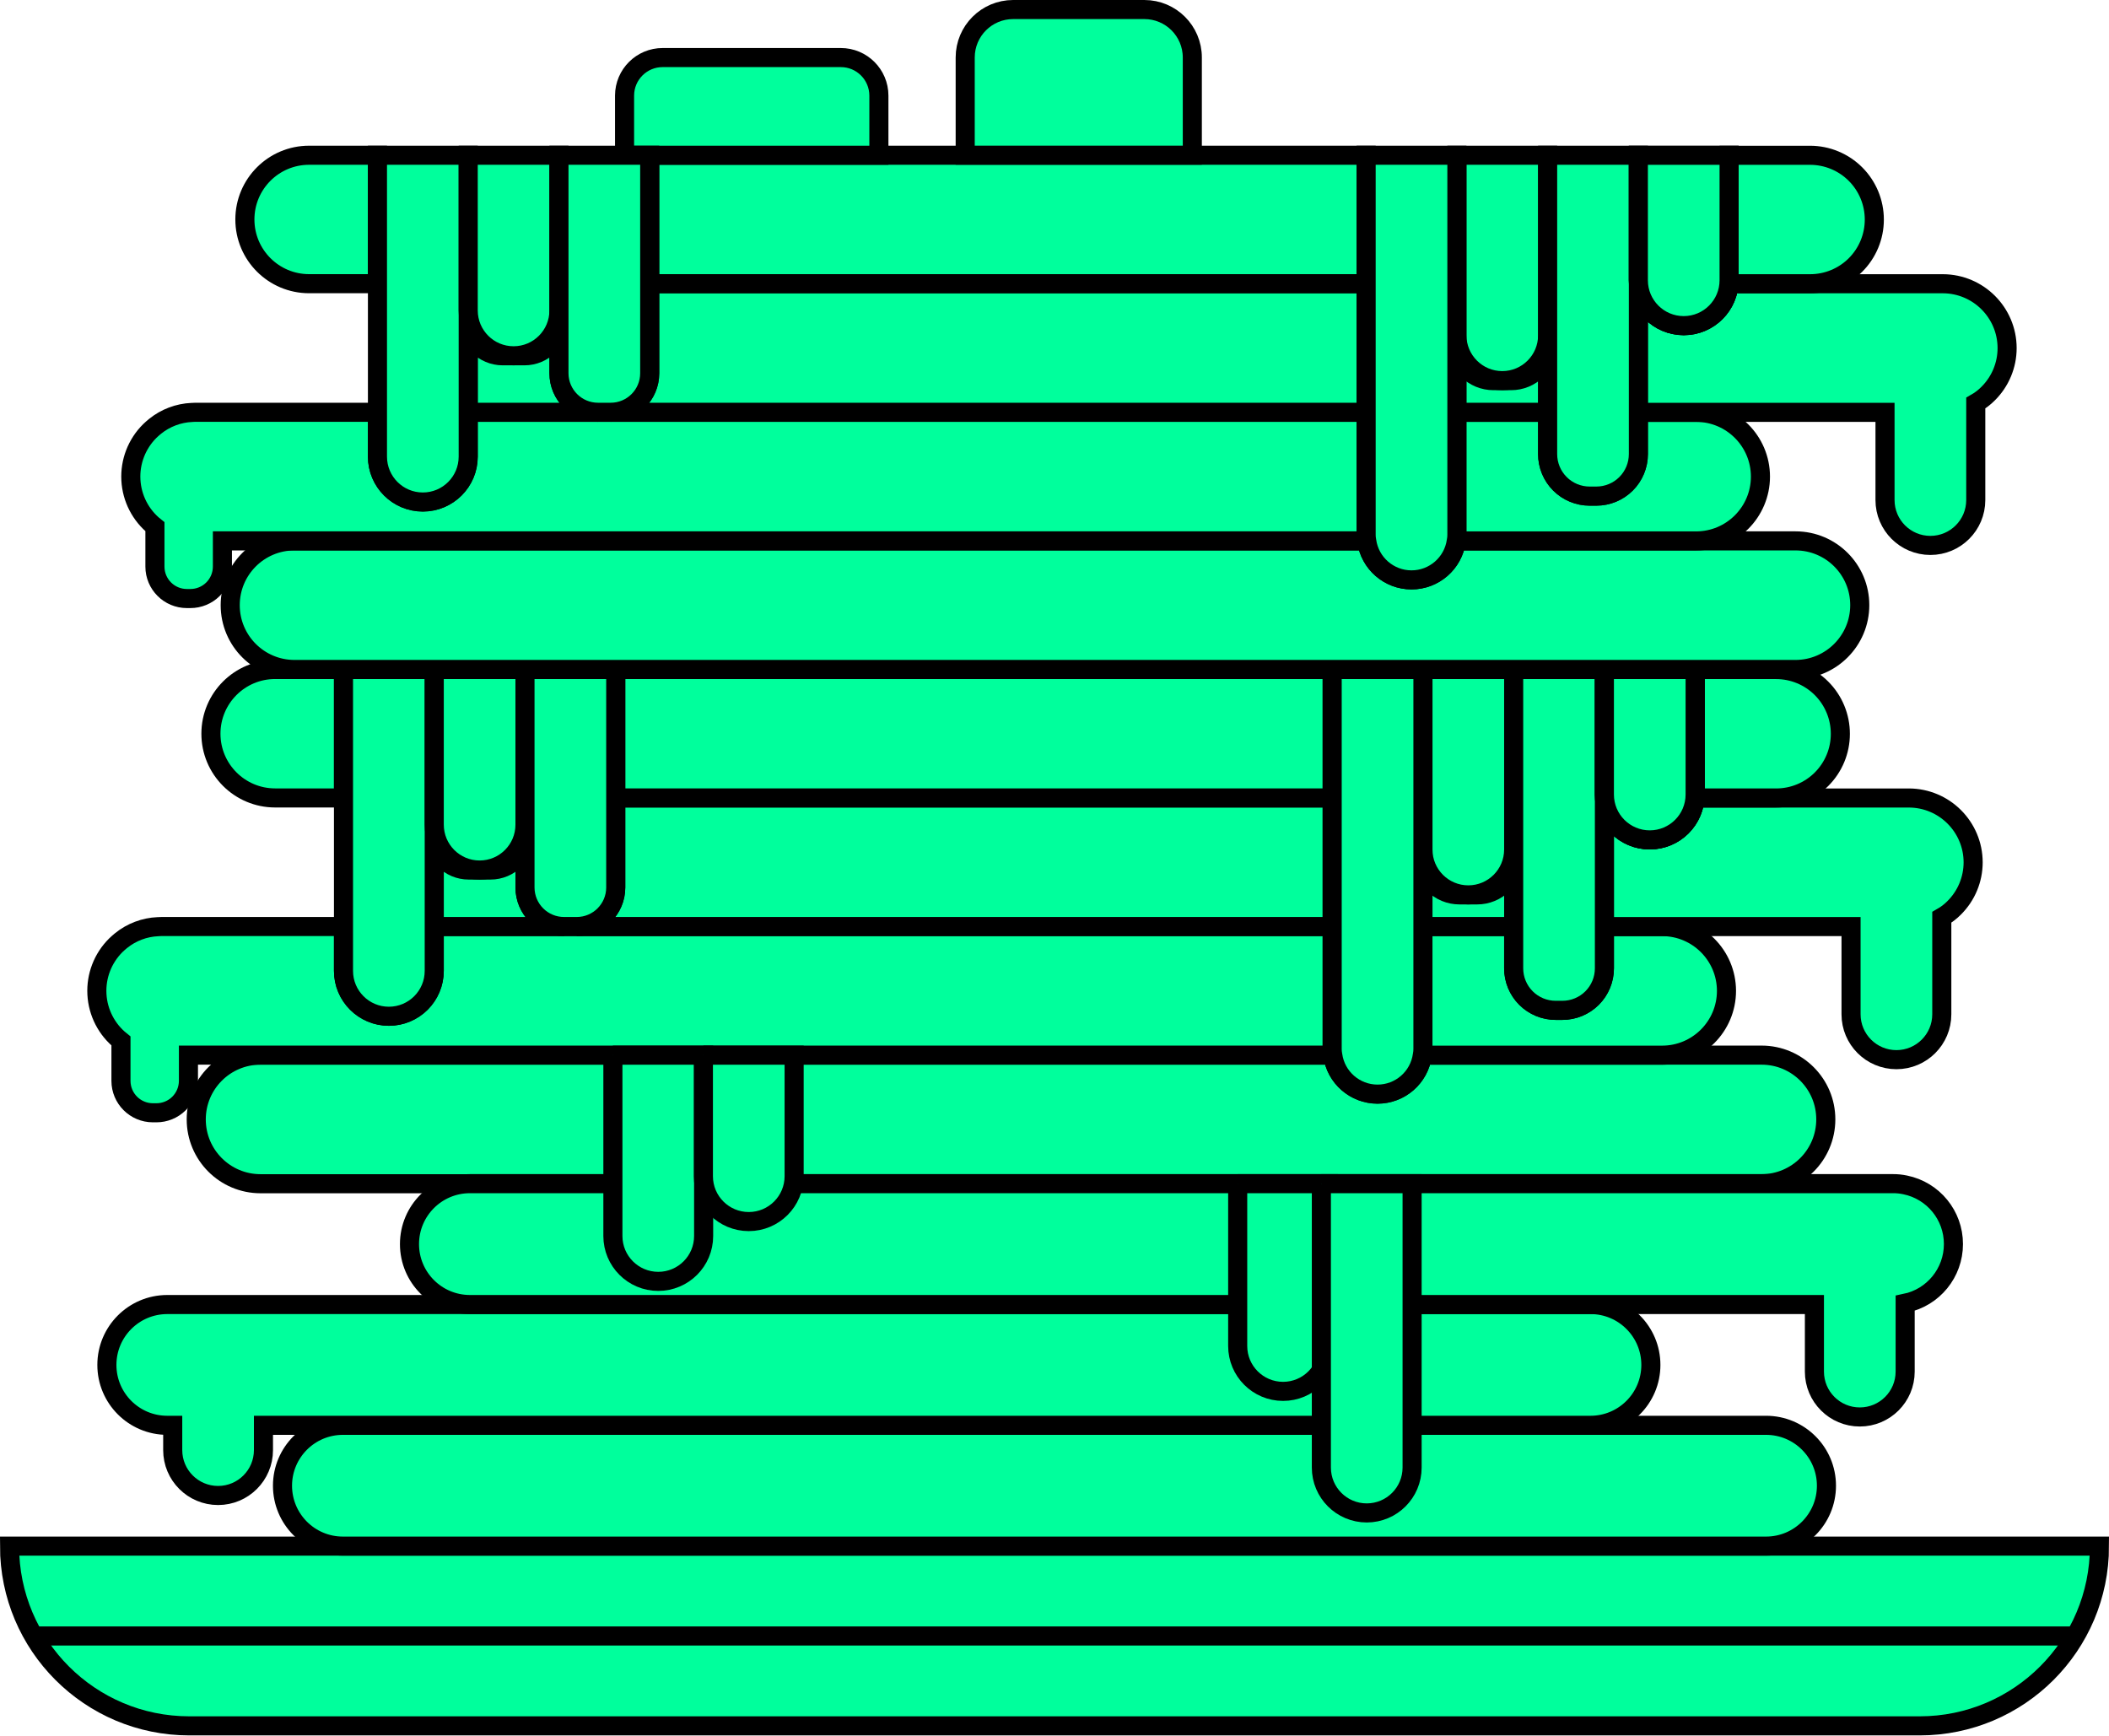
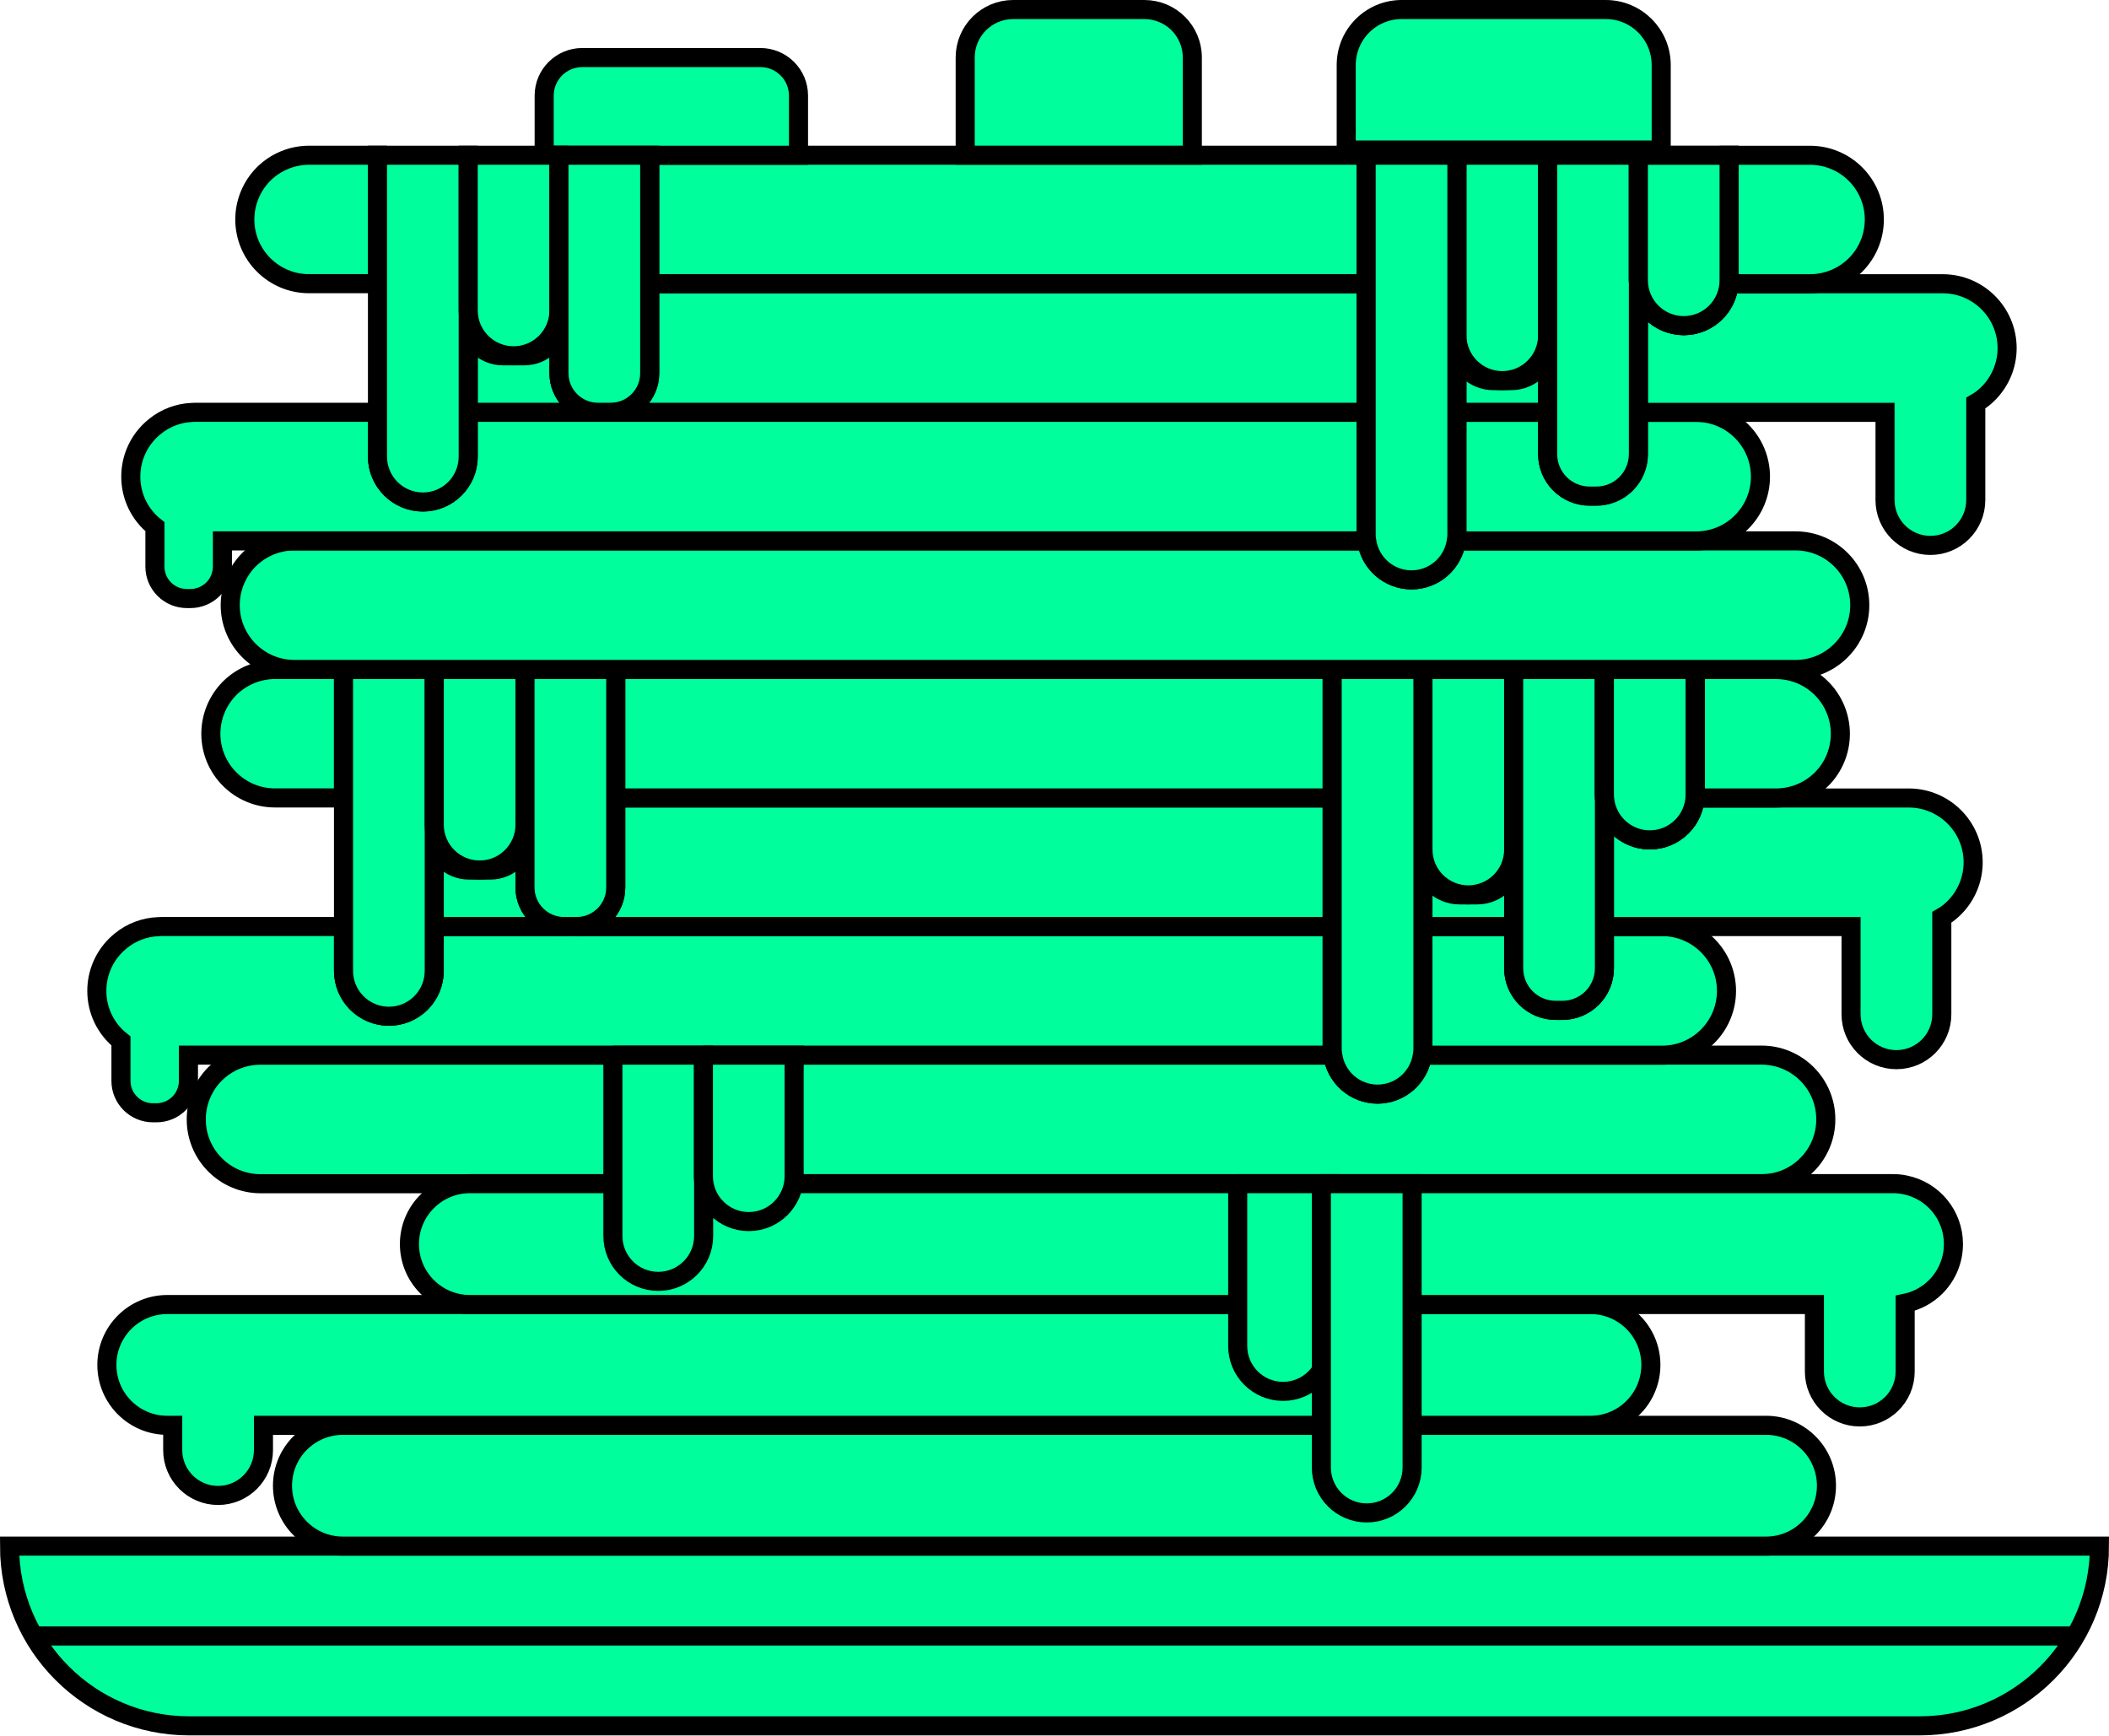
<svg xmlns="http://www.w3.org/2000/svg" id="Livello_1" data-name="Livello 1" viewBox="0 0 221.036 181.893">
  <defs>
    <style>.cls-1{fill:#00ff9c;stroke:#000;stroke-miterlimit:10;stroke-width:2px;}</style>
  </defs>
-   <path class="cls-1" d="M384.273,296.323a6.748,6.748,0,0,1-6.724,6.739H220.225a6.739,6.739,0,1,1,0-13.479h112.374a4.74,4.74,0,0,0,9.39,0h35.56A6.732,6.732,0,0,1,384.273,296.323Z" transform="translate(-192.9181 -178.9909)" />
-   <path class="cls-1" d="M332.599,289.583h-119.931V292.279a3.351,3.351,0,0,1-3.362,3.347h-.363a3.348,3.348,0,0,1-3.347-3.347v-4.18a6.726,6.726,0,0,1-.545-10.026c.167-.167.364-.333.545-.485a6.602,6.602,0,0,1,3.877-1.469,2.451,2.451,0,0,1,.333-.015h19.113v4.649a4.755,4.755,0,0,0,9.511,0v-4.649h94.109v12.812A3.207,3.207,0,0,0,332.599,289.583Z" transform="translate(-192.9181 -178.9909)" />
-   <path class="cls-1" d="M373.864,282.849a6.748,6.748,0,0,1-6.739,6.739H341.985a3.213,3.213,0,0,0,.061-.666V276.11h9.511v4.377a4.402,4.402,0,0,0,4.407,4.407H356.66a4.402,4.402,0,0,0,4.407-4.407v-4.377H367.125A6.745,6.745,0,0,1,373.864,282.849Z" transform="translate(-192.9181 -178.9909)" />
-   <path class="cls-1" d="M399.716,269.37a6.719,6.719,0,0,1-1.984,4.771,5.963,5.963,0,0,1-1.302 1v10.162a4.755,4.755,0,0,1-9.511,0v-9.193h-25.852v-13.842a4.755,4.755,0,1,0,9.511,0v.364h22.399A6.754,6.754,0,0,1,399.716,269.37Z" transform="translate(-192.9181 -178.9909)" />
-   <path class="cls-1" d="M252.045,276.104H238.429v-9.541a3.62,3.62,0,0,0,3.62,3.62h2.272a3.62,3.62,0,0,0,3.62-3.62v5.452A4.095,4.095,0,0,0,252.045,276.104Z" transform="translate(-192.9181 -178.9909)" />
-   <path class="cls-1" d="M332.539,262.626v13.479h-79.177a4.091,4.091,0,0,0,4.089-4.089v-9.39Z" transform="translate(-192.9181 -178.9909)" />
-   <path class="cls-1" d="M351.56,268.956v7.148h-9.511v-7.148a3.826,3.826,0,0,0,3.832,3.832h1.848A3.826,3.826,0,0,0,351.56,268.956Z" transform="translate(-192.9181 -178.9909)" />
-   <path class="cls-1" d="M228.919,249.162v13.464h-7.163a6.732,6.732,0,1,1,0-13.464Z" transform="translate(-192.9181 -178.9909)" />
+   <path class="cls-1" d="M720.812-516.45a6.706,6.706,0,0,1-1.969,4.755,6.683,6.683,0,0,1-4.755,1.984H556.765a6.745,6.745,0,0,1-6.739-6.739,6.769,6.769,0,0,1,1.969-4.771,6.769,6.769,0,0,1,4.771-1.969h112.374a4.751,4.751,0,0,0,4.695,4.089,4.751,4.751,0,0,0,4.695-4.089h35.56A6.732,6.732,0,0,1,720.812-516.45Z" transform="translate(-529.4574 633.782)" />
+   <path class="cls-1" d="M669.139-523.19h-119.931v2.696a3.351,3.351,0,0,1-3.362,3.347H545.482a3.348,3.348,0,0,1-3.347-3.347v-4.18a6.681,6.681,0,0,1-2.529-5.255,6.719,6.719,0,0,1,1.984-4.771c.167-.167.364-.333.545-.485a6.602,6.602,0,0,1,3.877-1.469,2.451,2.451,0,0,1,.333-.015h19.113v4.649a4.764,4.764,0,0,0,4.755,4.755,4.754,4.754,0,0,0,4.755-4.755v-4.649H669.078v12.812A3.207,3.207,0,0,0,669.139-523.19Z" transform="translate(-529.4574 633.782)" />
+   <path class="cls-1" d="M710.404-529.924a6.719,6.719,0,0,1-1.984,4.771,6.707,6.707,0,0,1-4.755,1.969H678.524a3.214,3.214,0,0,0,.061-.666v-12.812h9.511v4.377a4.402,4.402,0,0,0,4.407,4.407h.697a4.402,4.402,0,0,0,4.407-4.407v-4.377h6.058A6.745,6.745,0,0,1,710.404-529.924Z" transform="translate(-529.4574 633.782)" />
+   <path class="cls-1" d="M736.256-543.403a6.719,6.719,0,0,1-1.984,4.771,5.962,5.962,0,0,1-1.302 1v10.162a4.754,4.754,0,0,1-4.755,4.755,4.754,4.754,0,0,1-4.755-4.755v-9.193h-25.852v-13.842a4.764,4.764,0,0,0,4.755,4.755,4.754,4.754,0,0,0,4.755-4.755v.364h22.399A6.754,6.754,0,0,1,736.256-543.403Z" transform="translate(-529.4574 633.782)" />
+   <path class="cls-1" d="M588.584-536.668H574.969v-9.541a3.62,3.62,0,0,0,3.62,3.62h2.272a3.62,3.62,0,0,0,3.62-3.62v5.452A4.095,4.095,0,0,0,588.584-536.668Z" transform="translate(-529.4574 633.782)" />
+   <path class="cls-1" d="M669.078-550.147v13.479H589.901a4.091,4.091,0,0,0,4.089-4.089v-9.39Z" transform="translate(-529.4574 633.782)" />
+   <path class="cls-1" d="M688.1-543.817v7.148h-9.511v-7.148a3.826,3.826,0,0,0,3.832,3.832h1.848A3.826,3.826,0,0,0,688.1-543.817Z" transform="translate(-529.4574 633.782)" />
+   <path class="cls-1" d="M565.458-563.611v13.464h-7.163a6.732,6.732,0,0,1-6.739-6.724,6.769,6.769,0,0,1,1.969-4.771,6.769,6.769,0,0,1,4.771-1.969Z" transform="translate(-529.4574 633.782)" />
  <rect class="cls-1" x="64.533" y="70.171" width="75.088" height="13.464" />
-   <path class="cls-1" d="M385.798,255.907a6.722,6.722,0,0,1-6.739,6.724h-8.481V249.167h8.481A6.735,6.735,0,0,1,385.798,255.907Z" transform="translate(-192.9181 -178.9909)" />
-   <path class="cls-1" d="M238.429,249.162v31.592a4.755,4.755,0,0,1-9.511,0V249.162Z" transform="translate(-192.9181 -178.9909)" />
-   <path class="cls-1" d="M247.94,249.162v16.265a4.755,4.755,0,0,1-4.755,4.755h0a4.755,4.755,0,0,1-4.755-4.755V249.162Z" transform="translate(-192.9181 -178.9909)" />
-   <path class="cls-1" d="M257.451,249.162v22.853a4.091,4.091,0,0,1-4.089,4.089h-1.318a4.095,4.095,0,0,1-4.104-4.089V249.162Z" transform="translate(-192.9181 -178.9909)" />
-   <path class="cls-1" d="M351.56,249.162v18.87a4.755,4.755,0,0,1-4.755,4.755h0a4.755,4.755,0,0,1-4.755-4.755V249.162Z" transform="translate(-192.9181 -178.9909)" />
-   <path class="cls-1" d="M361.071,249.162v31.319a4.402,4.402,0,0,1-4.407,4.407h-.697a4.402,4.402,0,0,1-4.407-4.407V249.162Z" transform="translate(-192.9181 -178.9909)" />
-   <path class="cls-1" d="M342.05,249.162v39.755a3.213,3.213,0,0,1-.061.666,4.74,4.74,0,0,1-9.39,0,3.207,3.207,0,0,1-.061-.666V249.162Z" transform="translate(-192.9181 -178.9909)" />
-   <path class="cls-1" d="M370.578,249.167v13.1a4.755,4.755,0,1,1-9.511,0V249.167Z" transform="translate(-192.9181 -178.9909)" />
-   <path class="cls-1" d="M370.578,249.167v13.1a4.755,4.755,0,1,1-9.511,0V249.167Z" transform="translate(-192.9181 -178.9909)" />
-   <path class="cls-1" d="M387.833,242.423a6.748,6.748,0,0,1-6.724,6.739H223.785a6.739,6.739,0,1,1,0-13.479h112.374a4.74,4.74,0,0,0,9.39,0h35.56A6.732,6.732,0,0,1,387.833,242.423Z" transform="translate(-192.9181 -178.9909)" />
-   <path class="cls-1" d="M336.159,235.683h-119.931V238.379a3.351,3.351,0,0,1-3.362,3.347h-.363a3.348,3.348,0,0,1-3.347-3.347v-4.18a6.726,6.726,0,0,1-.545-10.026c.167-.167.364-.333.545-.485a6.602,6.602,0,0,1,3.877-1.469,2.451,2.451,0,0,1,.333-.015H232.478v4.649a4.755,4.755,0,0,0,9.511,0v-4.649H336.099V235.017A3.207,3.207,0,0,0,336.159,235.683Z" transform="translate(-192.9181 -178.9909)" />
-   <path class="cls-1" d="M377.424,228.949a6.748,6.748,0,0,1-6.739,6.739H345.545a3.213,3.213,0,0,0,.061-.666V222.21h9.511v4.377a4.402,4.402,0,0,0,4.407,4.407h.697a4.402,4.402,0,0,0,4.407-4.407v-4.377h6.058A6.745,6.745,0,0,1,377.424,228.949Z" transform="translate(-192.9181 -178.9909)" />
-   <path class="cls-1" d="M403.276,215.47a6.719,6.719,0,0,1-1.984,4.771,5.963,5.963,0,0,1-1.302 1v10.162a4.755,4.755,0,1,1-9.511,0v-9.193H364.627V208.367a4.755,4.755,0,0,0,9.511,0v.364h22.399A6.754,6.754,0,0,1,403.276,215.47Z" transform="translate(-192.9181 -178.9909)" />
-   <path class="cls-1" d="M255.604,222.204H241.989v-9.541a3.62,3.62,0,0,0,3.62,3.62h2.272a3.62,3.62,0,0,0,3.62-3.62v5.452A4.095,4.095,0,0,0,255.604,222.204Z" transform="translate(-192.9181 -178.9909)" />
-   <path class="cls-1" d="M336.099,208.726v13.479H256.922a4.091,4.091,0,0,0,4.089-4.089v-9.39Z" transform="translate(-192.9181 -178.9909)" />
-   <path class="cls-1" d="M355.12,215.056v7.148h-9.511v-7.148a3.826,3.826,0,0,0,3.832,3.832h1.848A3.826,3.826,0,0,0,355.12,215.056Z" transform="translate(-192.9181 -178.9909)" />
-   <path class="cls-1" d="M232.478,195.262v13.464H225.315a6.732,6.732,0,1,1,0-13.464Z" transform="translate(-192.9181 -178.9909)" />
+   <path class="cls-1" d="M722.338-556.866A6.733,6.733,0,0,1,720.369-552.111a6.769,6.769,0,0,1-4.771,1.969h-8.481V-563.606h8.481A6.735,6.735,0,0,1,722.338-556.866Z" transform="translate(-529.4574 633.782)" />
+   <path class="cls-1" d="M574.969-563.611V-532.019a4.754,4.754,0,0,1-4.755,4.755,4.764,4.764,0,0,1-4.755-4.755v-31.592Z" transform="translate(-529.4574 633.782)" />
+   <path class="cls-1" d="M584.48-563.611v16.265a4.755,4.755,0,0,1-4.755,4.755h0a4.755,4.755,0,0,1-4.755-4.755v-16.265Z" transform="translate(-529.4574 633.782)" />
+   <path class="cls-1" d="M593.991-563.611v22.853a4.091,4.091,0,0,1-4.089,4.089h-1.318a4.095,4.095,0,0,1-4.104-4.089v-22.853Z" transform="translate(-529.4574 633.782)" />
+   <path class="cls-1" d="M688.1-563.611v18.87a4.755,4.755,0,0,1-4.755,4.755h0a4.755,4.755,0,0,1-4.755-4.755v-18.87Z" transform="translate(-529.4574 633.782)" />
+   <path class="cls-1" d="M697.611-563.611v31.319a4.402,4.402,0,0,1-4.407,4.407h-.697a4.402,4.402,0,0,1-4.407-4.407v-31.319Z" transform="translate(-529.4574 633.782)" />
+   <path class="cls-1" d="M678.589-563.611v39.755a3.214,3.214,0,0,1-.061.666,4.751,4.751,0,0,1-4.695,4.089,4.751,4.751,0,0,1-4.695-4.089,3.207,3.207,0,0,1-.061-.666v-39.755Z" transform="translate(-529.4574 633.782)" />
+   <path class="cls-1" d="M707.117-563.606v13.1a4.754,4.754,0,0,1-4.755,4.755,4.764,4.764,0,0,1-4.755-4.755V-563.606Z" transform="translate(-529.4574 633.782)" />
+   <path class="cls-1" d="M707.117-563.606v13.1a4.754,4.754,0,0,1-4.755,4.755,4.764,4.764,0,0,1-4.755-4.755V-563.606Z" transform="translate(-529.4574 633.782)" />
+   <path class="cls-1" d="M724.372-570.35a6.706,6.706,0,0,1-1.969,4.755,6.683,6.683,0,0,1-4.755,1.984H560.325a6.745,6.745,0,0,1-6.739-6.739,6.769,6.769,0,0,1,1.969-4.771,6.769,6.769,0,0,1,4.771-1.969h112.374a4.751,4.751,0,0,0,4.695,4.089,4.751,4.751,0,0,0,4.695-4.089H717.648A6.732,6.732,0,0,1,724.372-570.35Z" transform="translate(-529.4574 633.782)" />
+   <path class="cls-1" d="M672.698-577.09h-119.931v2.696a3.351,3.351,0,0,1-3.362,3.347h-.363a3.348,3.348,0,0,1-3.347-3.347v-4.18a6.681,6.681,0,0,1-2.529-5.255,6.719,6.719,0,0,1,1.984-4.771c.167-.167.364-.333.545-.485a6.602,6.602,0,0,1,3.877-1.469,2.451,2.451,0,0,1,.333-.015h19.113v4.649a4.764,4.764,0,0,0,4.755,4.755,4.754,4.754,0,0,0,4.755-4.755v-4.649h94.109v12.812A3.207,3.207,0,0,0,672.698-577.09Z" transform="translate(-529.4574 633.782)" />
+   <path class="cls-1" d="M713.964-583.824a6.719,6.719,0,0,1-1.984,4.771,6.707,6.707,0,0,1-4.755,1.969H682.084a3.214,3.214,0,0,0,.061-.666v-12.812h9.511v4.377a4.402,4.402,0,0,0,4.407,4.407h.697a4.402,4.402,0,0,0,4.407-4.407v-4.377h6.058A6.745,6.745,0,0,1,713.964-583.824Z" transform="translate(-529.4574 633.782)" />
+   <path class="cls-1" d="M739.816-597.303a6.719,6.719,0,0,1-1.984,4.771,5.963,5.963,0,0,1-1.302 1v10.162a4.754,4.754,0,0,1-4.755,4.755,4.754,4.754,0,0,1-4.755-4.755v-9.193h-25.852v-13.842a4.764,4.764,0,0,0,4.755,4.755,4.754,4.754,0,0,0,4.755-4.755v.364h22.399A6.754,6.754,0,0,1,739.816-597.303Z" transform="translate(-529.4574 633.782)" />
+   <path class="cls-1" d="M592.144-590.568H578.529v-9.541a3.62,3.62,0,0,0,3.62,3.62H584.42a3.62,3.62,0,0,0,3.62-3.62v5.452A4.095,4.095,0,0,0,592.144-590.568Z" transform="translate(-529.4574 633.782)" />
+   <path class="cls-1" d="M672.638-604.047v13.479H593.461a4.091,4.091,0,0,0,4.089-4.089v-9.39Z" transform="translate(-529.4574 633.782)" />
+   <path class="cls-1" d="M691.66-597.717v7.148h-9.511v-7.148a3.826,3.826,0,0,0,3.832,3.832H687.828A3.826,3.826,0,0,0,691.66-597.717Z" transform="translate(-529.4574 633.782)" />
+   <path class="cls-1" d="M569.018-617.511v13.464h-7.163a6.732,6.732,0,0,1-6.739-6.724,6.769,6.769,0,0,1,1.969-4.771,6.769,6.769,0,0,1,4.771-1.969Z" transform="translate(-529.4574 633.782)" />
  <rect class="cls-1" x="68.093" y="16.271" width="75.088" height="13.464" />
-   <path class="cls-1" d="M389.358,202.007a6.722,6.722,0,0,1-6.739,6.724h-8.481V195.267h8.481A6.735,6.735,0,0,1,389.358,202.007Z" transform="translate(-192.9181 -178.9909)" />
-   <path class="cls-1" d="M285.031,189.007v6.255H258.376v-6.255a3.991,3.991,0,0,1,3.998-3.983h18.658A3.991,3.991,0,0,1,285.031,189.007Z" transform="translate(-192.9181 -178.9909)" />
+   <path class="cls-1" d="M725.898-610.766a6.733,6.733,0,0,1-1.969,4.755,6.769,6.769,0,0,1-4.771,1.969h-8.481v-13.464h8.481A6.735,6.735,0,0,1,725.898-610.766Z" transform="translate(-529.4574 633.782)" />
+   <path class="cls-1" d="M613.145-623.766v6.255H586.49v-6.255a3.991,3.991,0,0,1,3.998-3.983h18.658A3.991,3.991,0,0,1,613.145-623.766Z" transform="translate(-529.4574 633.782)" />
  <path class="cls-1" d="M106.184,1h13.753a5.025,5.025,0,0,1,5.025,5.025V16.266a0,0,0,0,1,0,0H101.159a0,0,0,0,1,0,0V6.025A5.025,5.025,0,0,1,106.184,1Z" />
-   <path class="cls-1" d="M241.989,195.262v31.592a4.755,4.755,0,0,1-9.511,0V195.262Z" transform="translate(-192.9181 -178.9909)" />
-   <path class="cls-1" d="M251.5,195.262v16.266a4.755,4.755,0,0,1-4.755,4.755h0a4.755,4.755,0,0,1-4.755-4.755V195.262Z" transform="translate(-192.9181 -178.9909)" />
-   <path class="cls-1" d="M261.011,195.262V218.115a4.091,4.091,0,0,1-4.089,4.089h-1.318a4.095,4.095,0,0,1-4.104-4.089V195.262Z" transform="translate(-192.9181 -178.9909)" />
-   <path class="cls-1" d="M355.12,195.262v18.87a4.755,4.755,0,0,1-4.755,4.755h0a4.755,4.755,0,0,1-4.755-4.755V195.262Z" transform="translate(-192.9181 -178.9909)" />
-   <path class="cls-1" d="M364.631,195.262v31.319a4.402,4.402,0,0,1-4.407,4.407h-.697a4.402,4.402,0,0,1-4.407-4.407V195.262Z" transform="translate(-192.9181 -178.9909)" />
-   <path class="cls-1" d="M345.609,195.262V235.017a3.213,3.213,0,0,1-.061.666,4.74,4.74,0,0,1-9.39,0,3.207,3.207,0,0,1-.061-.666V195.262Z" transform="translate(-192.9181 -178.9909)" />
-   <path class="cls-1" d="M374.138,195.267v13.1a4.755,4.755,0,0,1-9.511,0V195.267Z" transform="translate(-192.9181 -178.9909)" />
-   <path class="cls-1" d="M374.138,195.267v13.1a4.755,4.755,0,0,1-9.511,0V195.267Z" transform="translate(-192.9181 -178.9909)" />
-   <path class="cls-1" d="M1,162.056H220.036a0,0,0,0,1,0,0v0a18.838,18.838,0,0,1-18.838,18.838H19.838A18.838,18.838,0,0,1,1,162.056v0A0,0,0,0,1,1,162.056Z" />
+   <path class="cls-1" d="M146.905,1h21.387a5.812,5.812,0,0,1,5.812,5.812V15.726a0,0,0,0,1,0,0H141.093a0,0,0,0,1,0,0V6.812A5.812,5.812,0,0,1,146.905,1Z" />
+   <path class="cls-1" d="M578.529-617.511V-585.919a4.754,4.754,0,0,1-4.755,4.755,4.764,4.764,0,0,1-4.755-4.755v-31.592Z" transform="translate(-529.4574 633.782)" />
+   <path class="cls-1" d="M588.039-617.511v16.266a4.755,4.755,0,0,1-4.755,4.755h0a4.755,4.755,0,0,1-4.755-4.755v-16.265Z" transform="translate(-529.4574 633.782)" />
+   <path class="cls-1" d="M597.55-617.511v22.853a4.091,4.091,0,0,1-4.089,4.089h-1.318a4.095,4.095,0,0,1-4.104-4.089v-22.853Z" transform="translate(-529.4574 633.782)" />
+   <path class="cls-1" d="M691.66-617.511v18.87a4.755,4.755,0,0,1-4.755,4.755h0a4.755,4.755,0,0,1-4.755-4.755v-18.87Z" transform="translate(-529.4574 633.782)" />
+   <path class="cls-1" d="M701.171-617.511v31.319a4.402,4.402,0,0,1-4.407,4.407h-.697a4.402,4.402,0,0,1-4.407-4.407v-31.319Z" transform="translate(-529.4574 633.782)" />
+   <path class="cls-1" d="M682.149-617.511v39.755a3.214,3.214,0,0,1-.061.666,4.751,4.751,0,0,1-4.695,4.089,4.751,4.751,0,0,1-4.695-4.089,3.207,3.207,0,0,1-.061-.666v-39.755Z" transform="translate(-529.4574 633.782)" />
+   <path class="cls-1" d="M710.677-617.506v13.1a4.754,4.754,0,0,1-4.755,4.755,4.764,4.764,0,0,1-4.755-4.755v-13.1Z" transform="translate(-529.4574 633.782)" />
+   <path class="cls-1" d="M710.677-617.506v13.1a4.754,4.754,0,0,1-4.755,4.755,4.764,4.764,0,0,1-4.755-4.755v-13.1Z" transform="translate(-529.4574 633.782)" />
+   <path class="cls-1" d="M1,162.056H220.036a0,0,0,0,1,0,0v0a18.838,18.838,0,0,1-18.838,18.838H19.838A18.838,18.838,0,0,1,1,162.056v0a0,0,0,0,1,0,0Z" />
  <line class="cls-1" x1="3.838" y1="171.474" x2="217.191" y2="171.474" />
  <rect class="cls-1" x="29.607" y="149.392" width="161.816" height="12.663" rx="6.332" />
-   <path class="cls-1" d="M365.94,322.054a6.333,6.333,0,0,1-6.33,6.33H220.53v2.6a4.755,4.755,0,0,1-9.51,0v-2.6h-.57a6.33,6.33,0,0,1,0-12.66H359.61A6.331,6.331,0,0,1,365.94,322.054Z" transform="translate(-192.9181 -178.9909)" />
-   <path class="cls-1" d="M397.65,309.384a6.332,6.332,0,0,1-5.06,6.21v7.16a4.755,4.755,0,0,1-9.51,0v-7.03H242.17a6.335,6.335,0,0,1,0-12.67H391.32a5.948,5.948,0,0,1,1.27.13A6.321,6.321,0,0,1,397.65,309.384Z" transform="translate(-192.9181 -178.9909)" />
+   <path class="cls-1" d="M702.479-490.719a6.31,6.31,0,0,1-1.86,4.48,6.302,6.302,0,0,1-4.47,1.85h-139.08v2.6a4.754,4.754,0,0,1-4.75,4.75,4.756,4.756,0,0,1-4.76-4.75v-2.6h-.57a6.331,6.331,0,0,1-6.33-6.33,6.31,6.31,0,0,1,1.86-4.48,6.302,6.302,0,0,1,4.47-1.85h149.16A6.331,6.331,0,0,1,702.479-490.719Z" transform="translate(-529.4574 633.782)" />
+   <path class="cls-1" d="M734.189-503.389a6.326,6.326,0,0,1-1.85,4.48,6.313,6.313,0,0,1-3.21,1.73v7.16a4.756,4.756,0,0,1-4.76,4.75,4.754,4.754,0,0,1-4.75-4.75v-7.03h-140.91a6.342,6.342,0,0,1-6.34-6.34,6.287,6.287,0,0,1,1.86-4.47,6.311,6.311,0,0,1,4.48-1.86h149.15a5.948,5.948,0,0,1,1.27.13A6.321,6.321,0,0,1,734.189-503.389Z" transform="translate(-529.4574 633.782)" />
  <path class="cls-1" d="M129.717,124.066h9.511a0,0,0,0,1,0,0v17.014a4.755,4.755,0,0,1-4.755,4.755h0a4.755,4.755,0,0,1-4.755-4.755V124.066A0,0,0,0,1,129.717,124.066Z" />
-   <path class="cls-1" d="M138.486,124.066h9.511a0,0,0,0,1,0,0v29.755a4.755,4.755,0,0,1-4.755,4.755h0a4.755,4.755,0,0,1-4.755-4.755V124.066A0,0,0,0,1,138.486,124.066Z" />
+   <path class="cls-1" d="M138.486,124.066h9.511a0,0,0,0,1,0,0v29.755a4.755,4.755,0,0,1-4.755,4.755h0a4.755,4.755,0,0,1-4.755-4.755V124.066a0,0,0,0,1,0,0Z" />
  <path class="cls-1" d="M64.234,110.597h9.511a0,0,0,0,1,0,0v18.954a4.755,4.755,0,0,1-4.755,4.755h0a4.755,4.755,0,0,1-4.755-4.755V110.597A0,0,0,0,1,64.234,110.597Z" />
  <path class="cls-1" d="M73.719,110.597h9.511a0,0,0,0,1,0,0v12.685a4.755,4.755,0,0,1-4.755,4.755h0a4.755,4.755,0,0,1-4.755-4.755V110.597A0,0,0,0,1,73.719,110.597Z" />
</svg>
